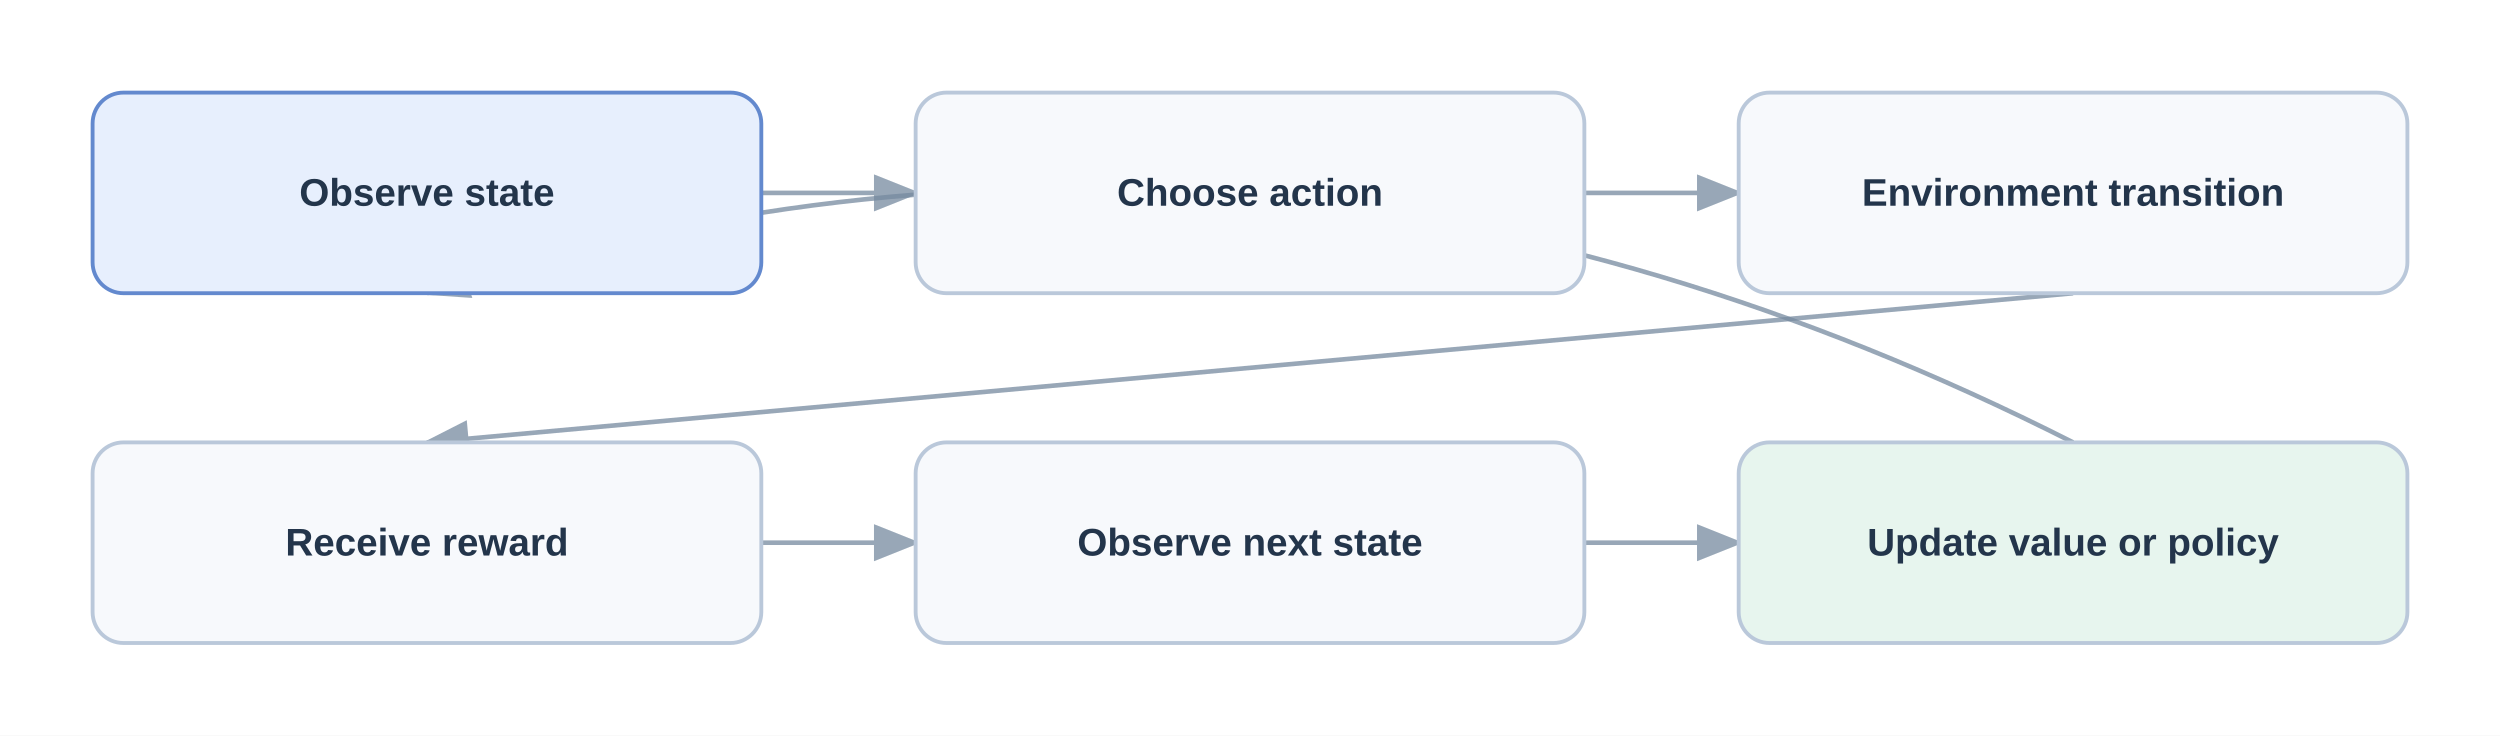
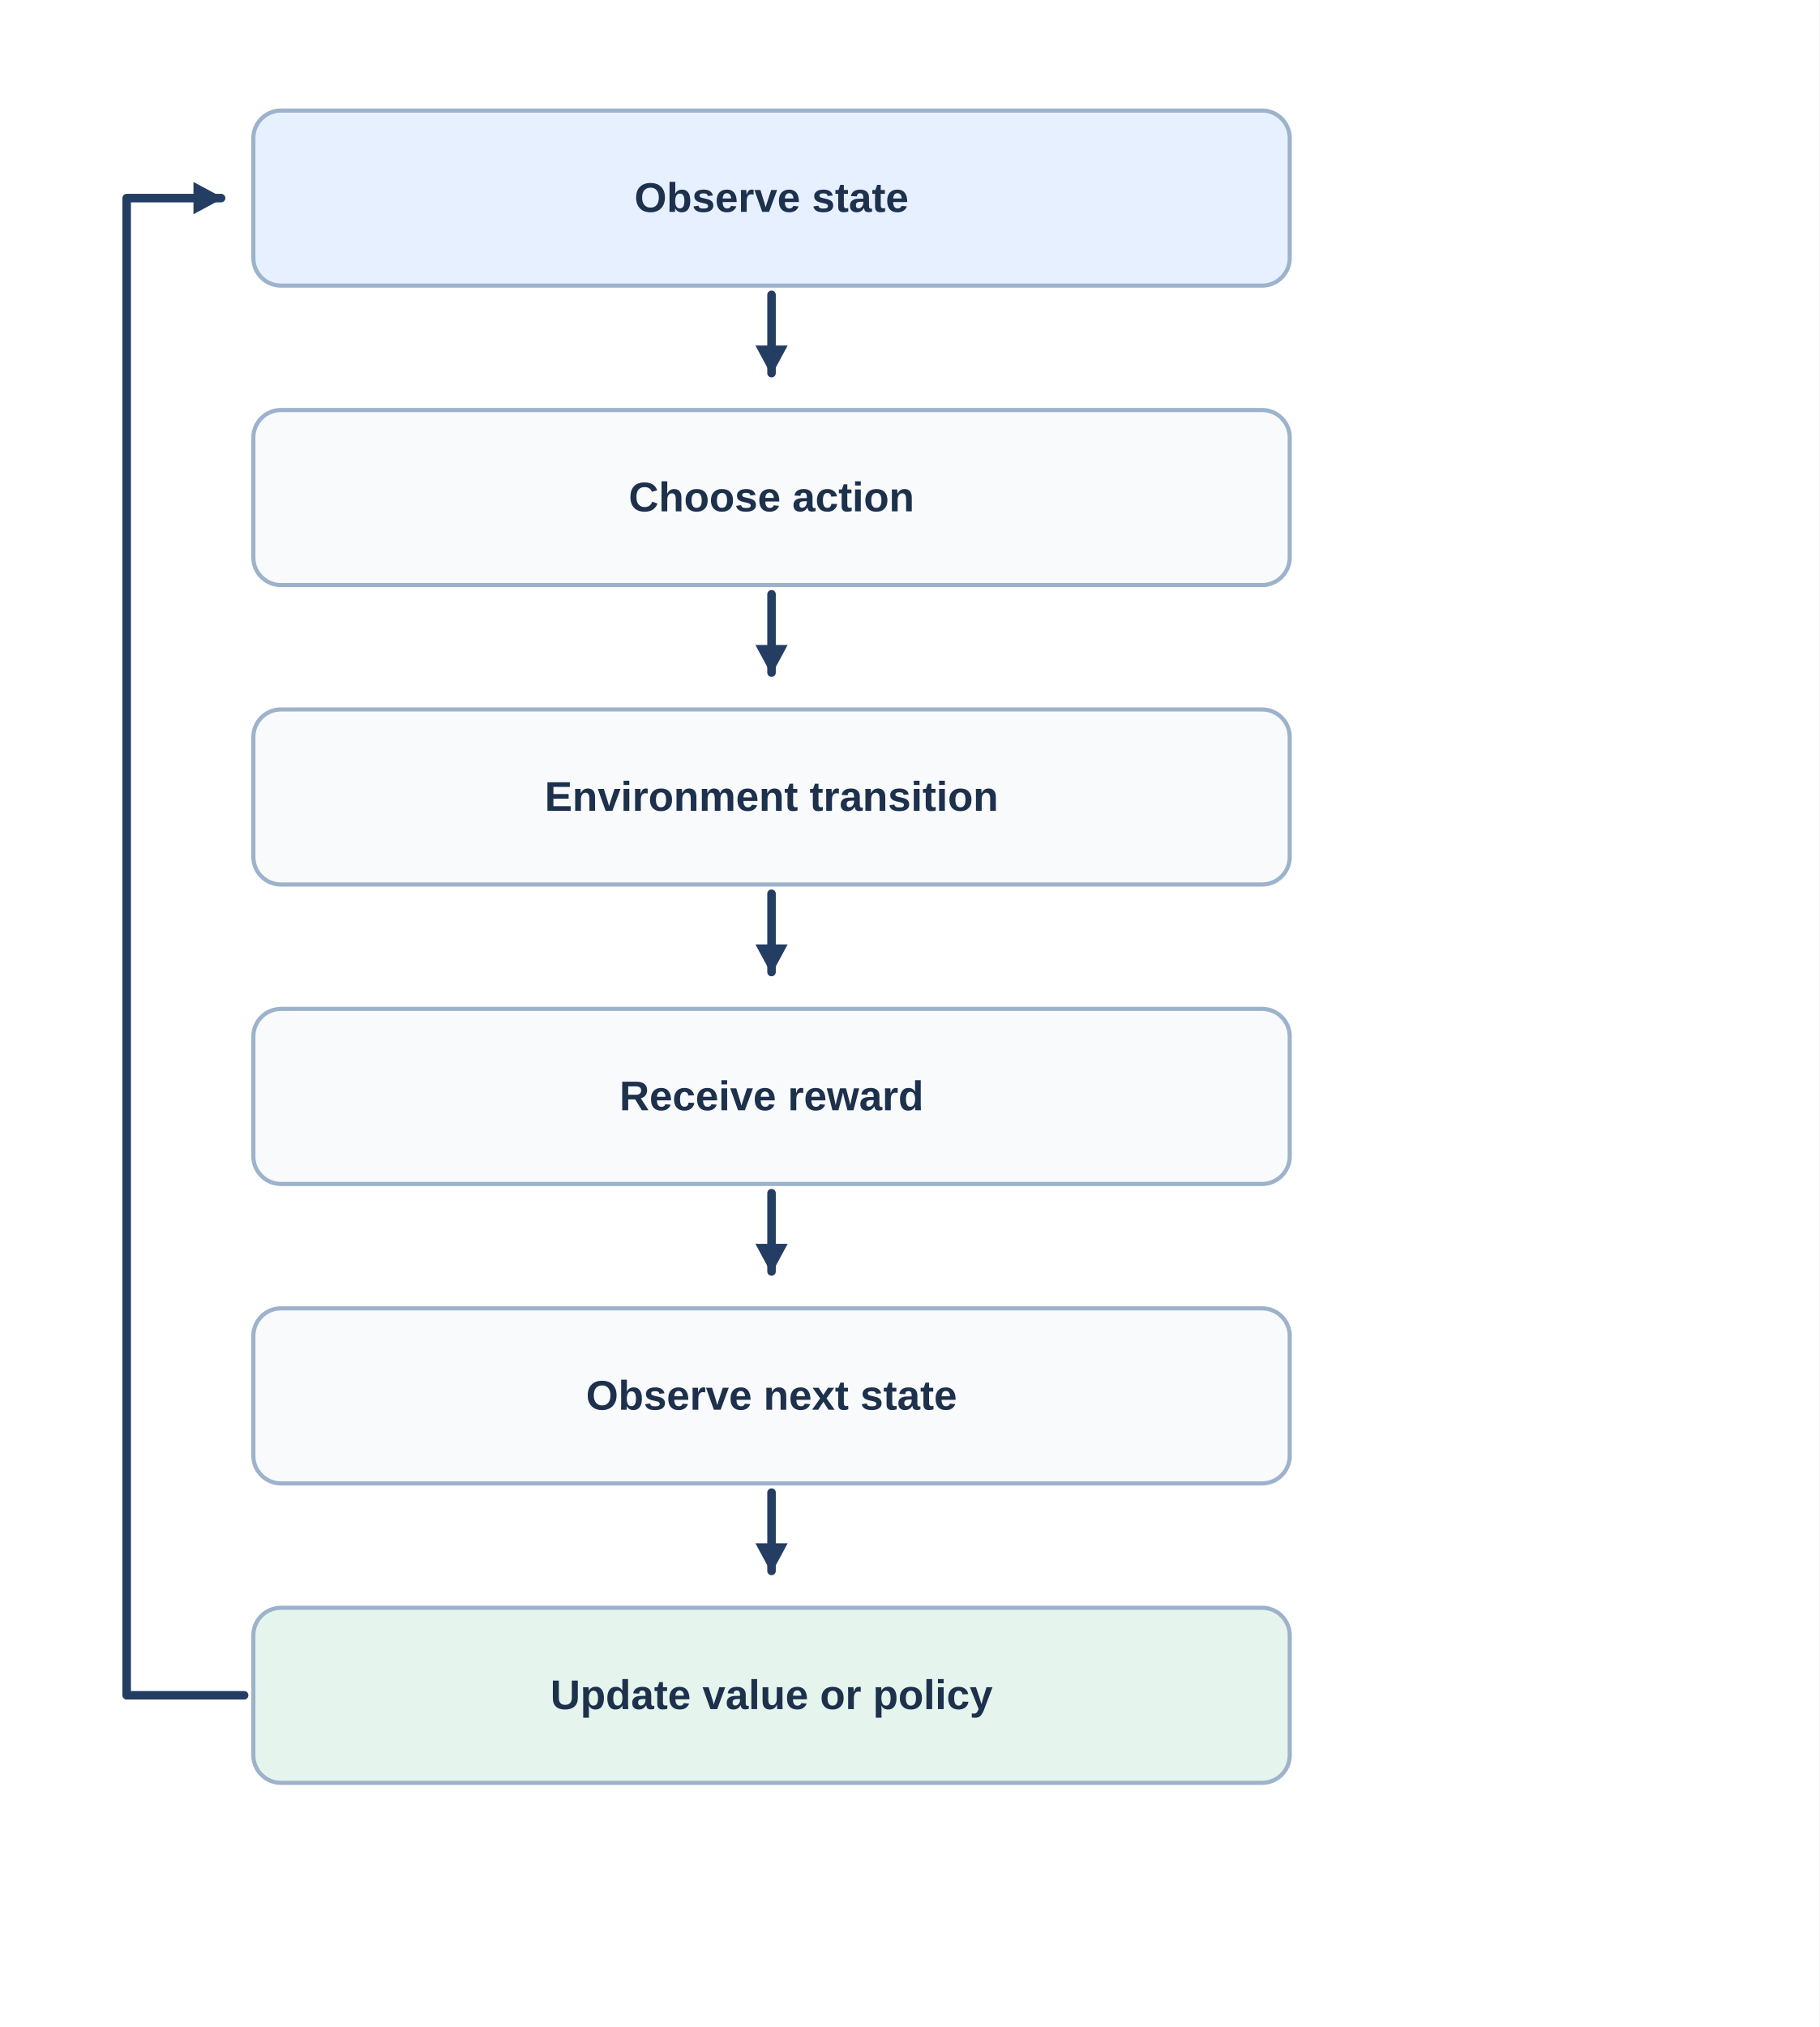
- <svg xmlns="http://www.w3.org/2000/svg" role="img" aria-label="Figure 18 Observe state process diagram" viewBox="0 0 972 286" width="972" height="286">
+ <svg xmlns="http://www.w3.org/2000/svg" width="790" height="880" viewBox="0 0 790 880" role="img" aria-label="Improved theory figure 18">
  <defs>
-     <marker id="arrow" markerWidth="10" markerHeight="8" refX="9" refY="4" orient="auto">
-       <path d="M 0 0 L 10 4 L 0 8 Z" fill="#75899f" />
+     <marker id="arrowhead" markerUnits="userSpaceOnUse" markerWidth="16" markerHeight="16" refX="13" refY="8" orient="auto">
+       <path d="M1 1 L14 8 L1 15 Z" fill="#243d63" />
    </marker>
  </defs>
-   <rect width="100%" height="100%" fill="#ffffff" />
-   <path d="M 296 75 L 356 75" fill="none" stroke="#75899f" stroke-width="1.8" marker-end="url(#arrow)" opacity=".75" />
-   <path d="M 616 75 L 676 75" fill="none" stroke="#75899f" stroke-width="1.8" marker-end="url(#arrow)" opacity=".75" />
-   <path d="M 806 114 L 166 172" fill="none" stroke="#75899f" stroke-width="1.8" marker-end="url(#arrow)" opacity=".75" />
-   <path d="M 296 211 L 356 211" fill="none" stroke="#75899f" stroke-width="1.8" marker-end="url(#arrow)" opacity=".75" />
-   <path d="M 616 211 L 676 211" fill="none" stroke="#75899f" stroke-width="1.8" marker-end="url(#arrow)" opacity=".75" />
-   <path d="M 806 172 Q 486 10 166 114" fill="none" stroke="#75899f" stroke-width="1.8" marker-end="url(#arrow)" opacity=".75" />
-   <rect x="36" y="36" width="260" height="78" rx="12" fill="#e7effd" stroke="#6389ce" stroke-width="1.5" />
-   <text x="166" y="80" text-anchor="middle" font-size="15" font-weight="600" font-family="Arial,Helvetica,sans-serif" fill="#23354b">
-     <tspan x="166" dy="0">Observe state</tspan>
+   <rect width="100%" height="100%" fill="white" />
+   <path d="M335,128 V162" stroke="#243d63" stroke-width="3.7" stroke-linecap="round" stroke-linejoin="round" fill="none" marker-end="url(#arrowhead)" />
+   <path d="M335,258 V292" stroke="#243d63" stroke-width="3.7" stroke-linecap="round" stroke-linejoin="round" fill="none" marker-end="url(#arrowhead)" />
+   <path d="M335,388 V422" stroke="#243d63" stroke-width="3.7" stroke-linecap="round" stroke-linejoin="round" fill="none" marker-end="url(#arrowhead)" />
+   <path d="M335,518 V552" stroke="#243d63" stroke-width="3.7" stroke-linecap="round" stroke-linejoin="round" fill="none" marker-end="url(#arrowhead)" />
+   <path d="M335,648 V682" stroke="#243d63" stroke-width="3.7" stroke-linecap="round" stroke-linejoin="round" fill="none" marker-end="url(#arrowhead)" />
+   <path d="M106,736 H55 V86 H96" stroke="#243d63" stroke-width="3.7" stroke-linecap="round" stroke-linejoin="round" fill="none" marker-end="url(#arrowhead)" />
+   <rect x="110" y="48" width="450" height="76" rx="12" fill="#e7f0ff" stroke="#9db2cb" stroke-width="1.8" />
+   <text x="335" y="92" font-family="Arial,sans-serif" font-size="18" font-weight="600" fill="#1d304c" text-anchor="middle">
+     <tspan x="335" dy="0">Observe state</tspan>
  </text>
-   <rect x="356" y="36" width="260" height="78" rx="12" fill="#f7f9fc" stroke="#bac8da" stroke-width="1.5" />
-   <text x="486" y="80" text-anchor="middle" font-size="15" font-weight="600" font-family="Arial,Helvetica,sans-serif" fill="#23354b">
-     <tspan x="486" dy="0">Choose action</tspan>
+   <rect x="110" y="178" width="450" height="76" rx="12" fill="#f8fafc" stroke="#9db2cb" stroke-width="1.8" />
+   <text x="335" y="222" font-family="Arial,sans-serif" font-size="18" font-weight="600" fill="#1d304c" text-anchor="middle">
+     <tspan x="335" dy="0">Choose action</tspan>
  </text>
-   <rect x="676" y="36" width="260" height="78" rx="12" fill="#f7f9fc" stroke="#bac8da" stroke-width="1.5" />
-   <text x="806" y="80" text-anchor="middle" font-size="15" font-weight="600" font-family="Arial,Helvetica,sans-serif" fill="#23354b">
-     <tspan x="806" dy="0">Environment transition</tspan>
+   <rect x="110" y="308" width="450" height="76" rx="12" fill="#f8fafc" stroke="#9db2cb" stroke-width="1.8" />
+   <text x="335" y="352" font-family="Arial,sans-serif" font-size="18" font-weight="600" fill="#1d304c" text-anchor="middle">
+     <tspan x="335" dy="0">Environment transition</tspan>
  </text>
-   <rect x="36" y="172" width="260" height="78" rx="12" fill="#f7f9fc" stroke="#bac8da" stroke-width="1.5" />
-   <text x="166" y="216" text-anchor="middle" font-size="15" font-weight="600" font-family="Arial,Helvetica,sans-serif" fill="#23354b">
-     <tspan x="166" dy="0">Receive reward</tspan>
+   <rect x="110" y="438" width="450" height="76" rx="12" fill="#f8fafc" stroke="#9db2cb" stroke-width="1.8" />
+   <text x="335" y="482" font-family="Arial,sans-serif" font-size="18" font-weight="600" fill="#1d304c" text-anchor="middle">
+     <tspan x="335" dy="0">Receive reward</tspan>
  </text>
-   <rect x="356" y="172" width="260" height="78" rx="12" fill="#f7f9fc" stroke="#bac8da" stroke-width="1.5" />
-   <text x="486" y="216" text-anchor="middle" font-size="15" font-weight="600" font-family="Arial,Helvetica,sans-serif" fill="#23354b">
-     <tspan x="486" dy="0">Observe next state</tspan>
+   <rect x="110" y="568" width="450" height="76" rx="12" fill="#f8fafc" stroke="#9db2cb" stroke-width="1.8" />
+   <text x="335" y="612" font-family="Arial,sans-serif" font-size="18" font-weight="600" fill="#1d304c" text-anchor="middle">
+     <tspan x="335" dy="0">Observe next state</tspan>
  </text>
-   <rect x="676" y="172" width="260" height="78" rx="12" fill="#e7f5ee" stroke="#bac8da" stroke-width="1.5" />
-   <text x="806" y="216" text-anchor="middle" font-size="15" font-weight="600" font-family="Arial,Helvetica,sans-serif" fill="#23354b">
-     <tspan x="806" dy="0">Update value or policy</tspan>
+   <rect x="110" y="698" width="450" height="76" rx="12" fill="#e5f5ed" stroke="#9db2cb" stroke-width="1.8" />
+   <text x="335" y="742" font-family="Arial,sans-serif" font-size="18" font-weight="600" fill="#1d304c" text-anchor="middle">
+     <tspan x="335" dy="0">Update value or policy</tspan>
  </text>
</svg>
